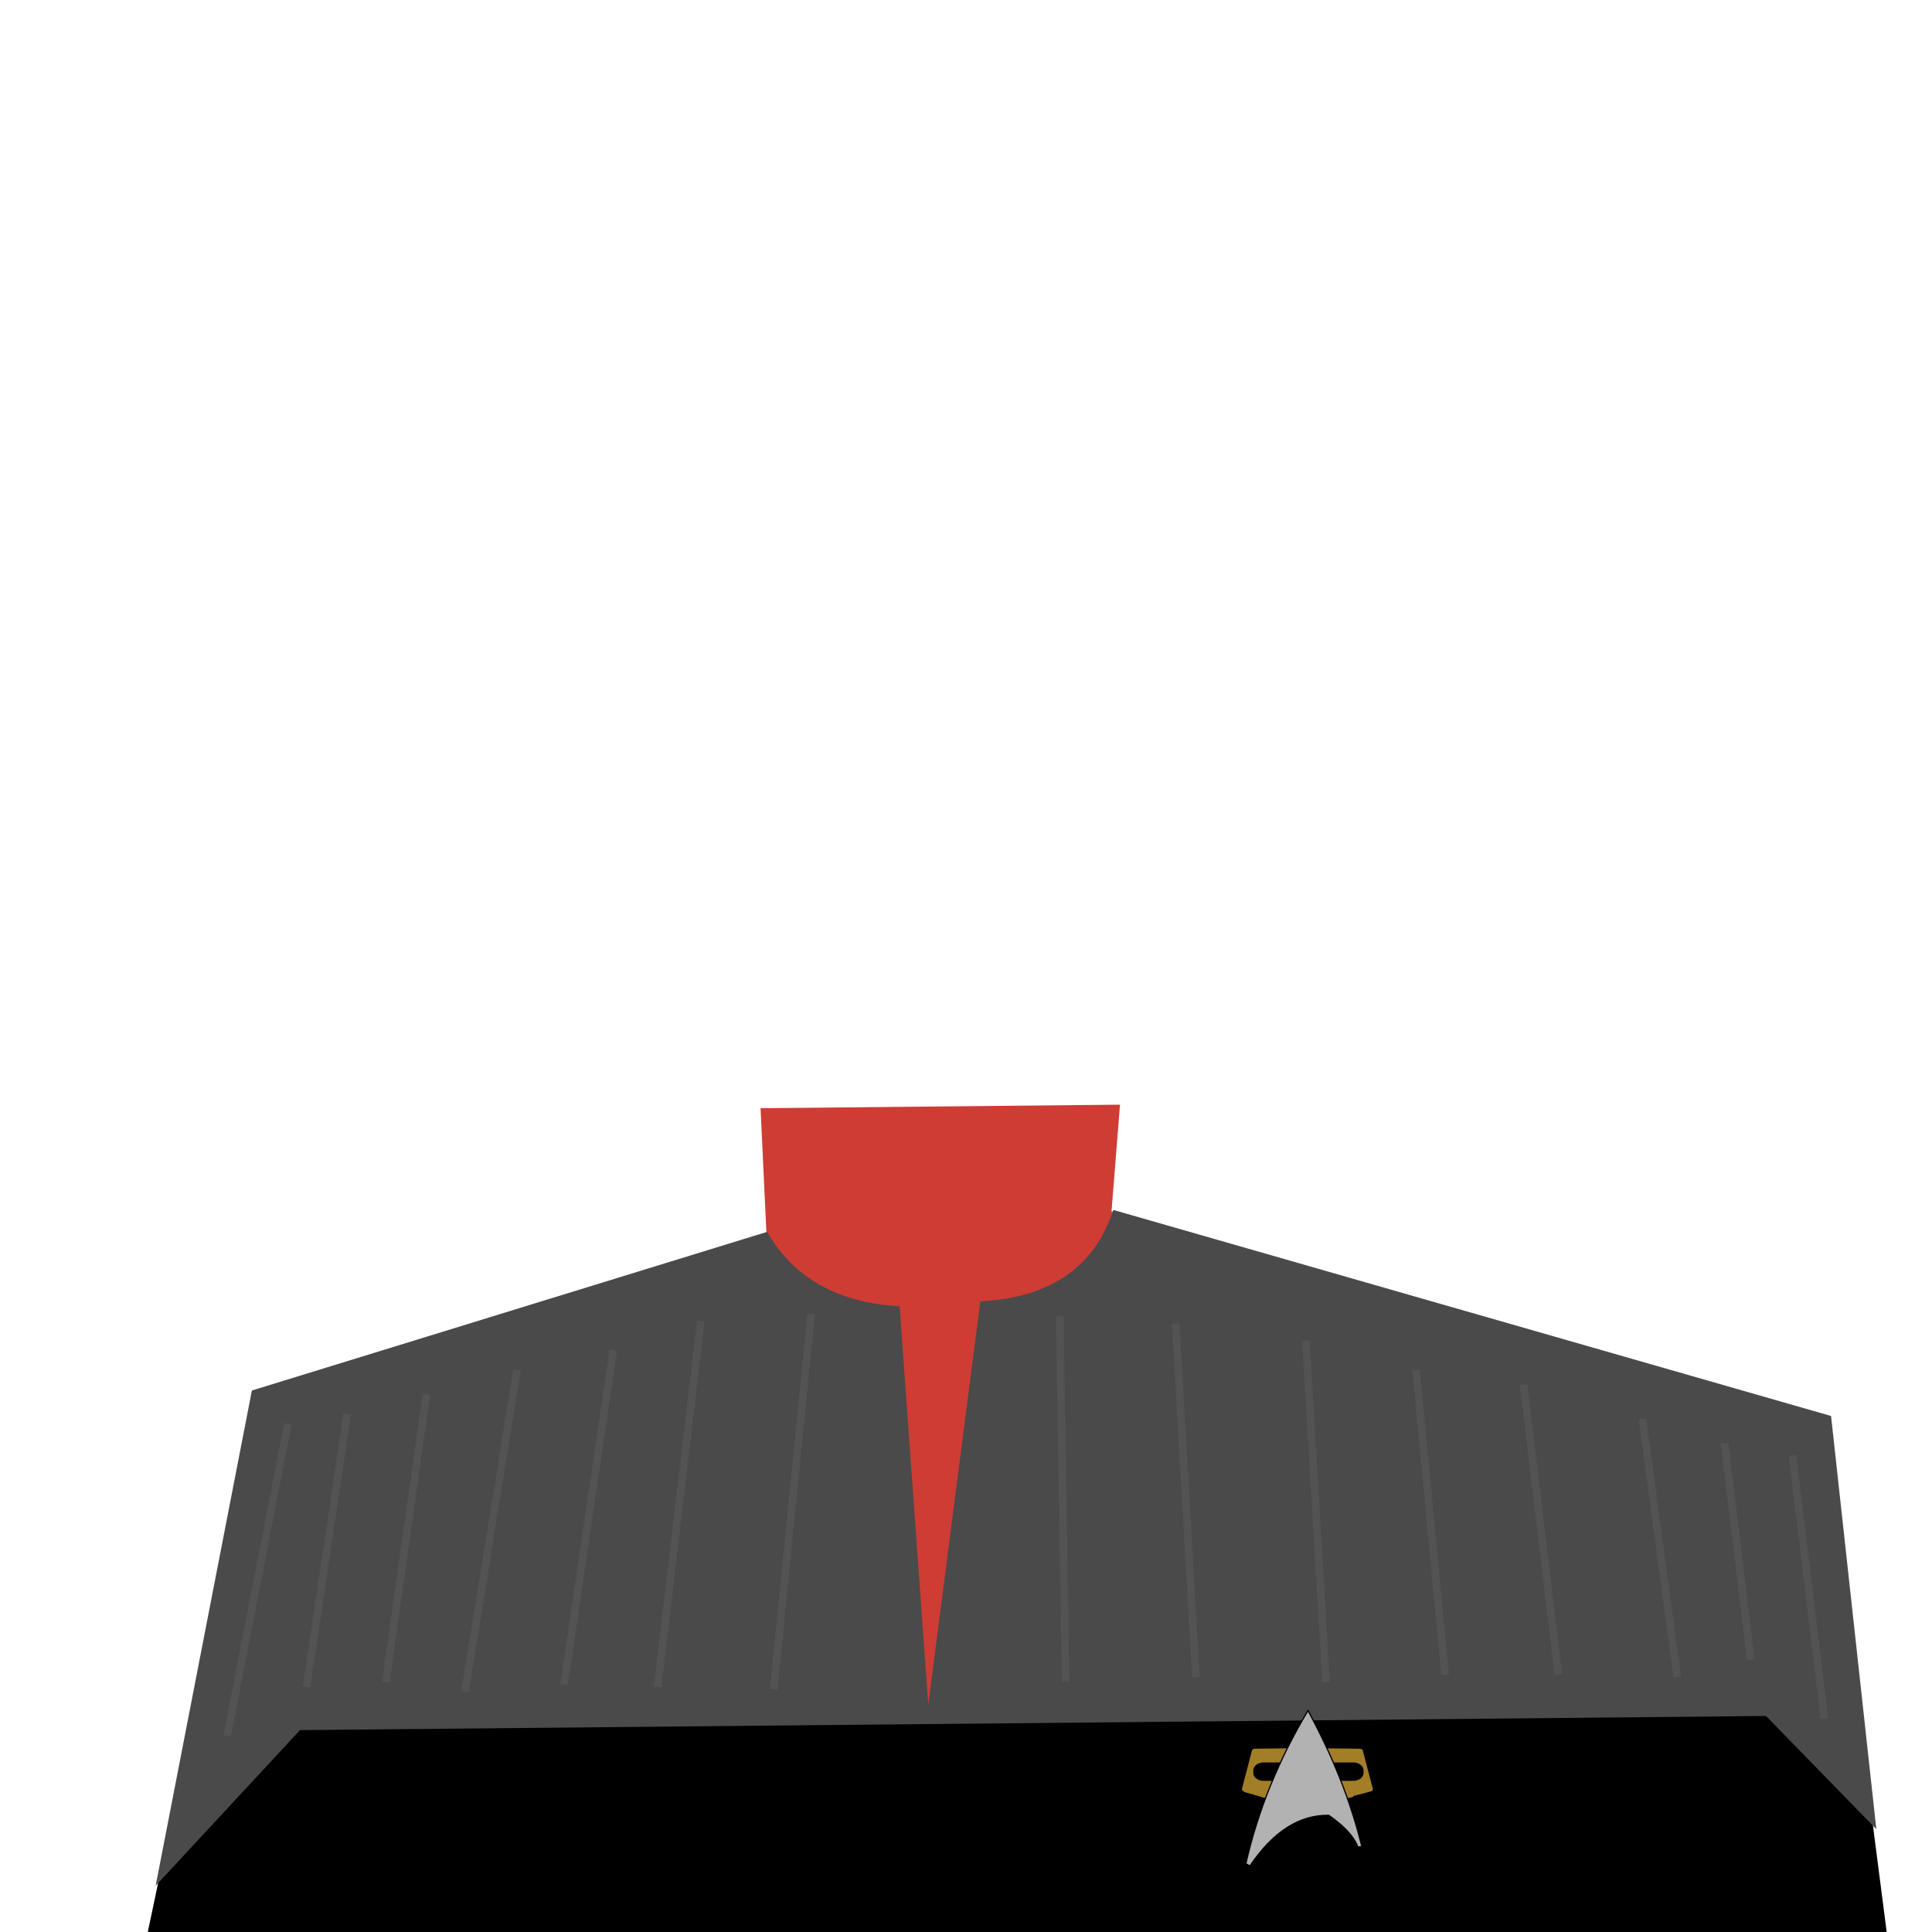
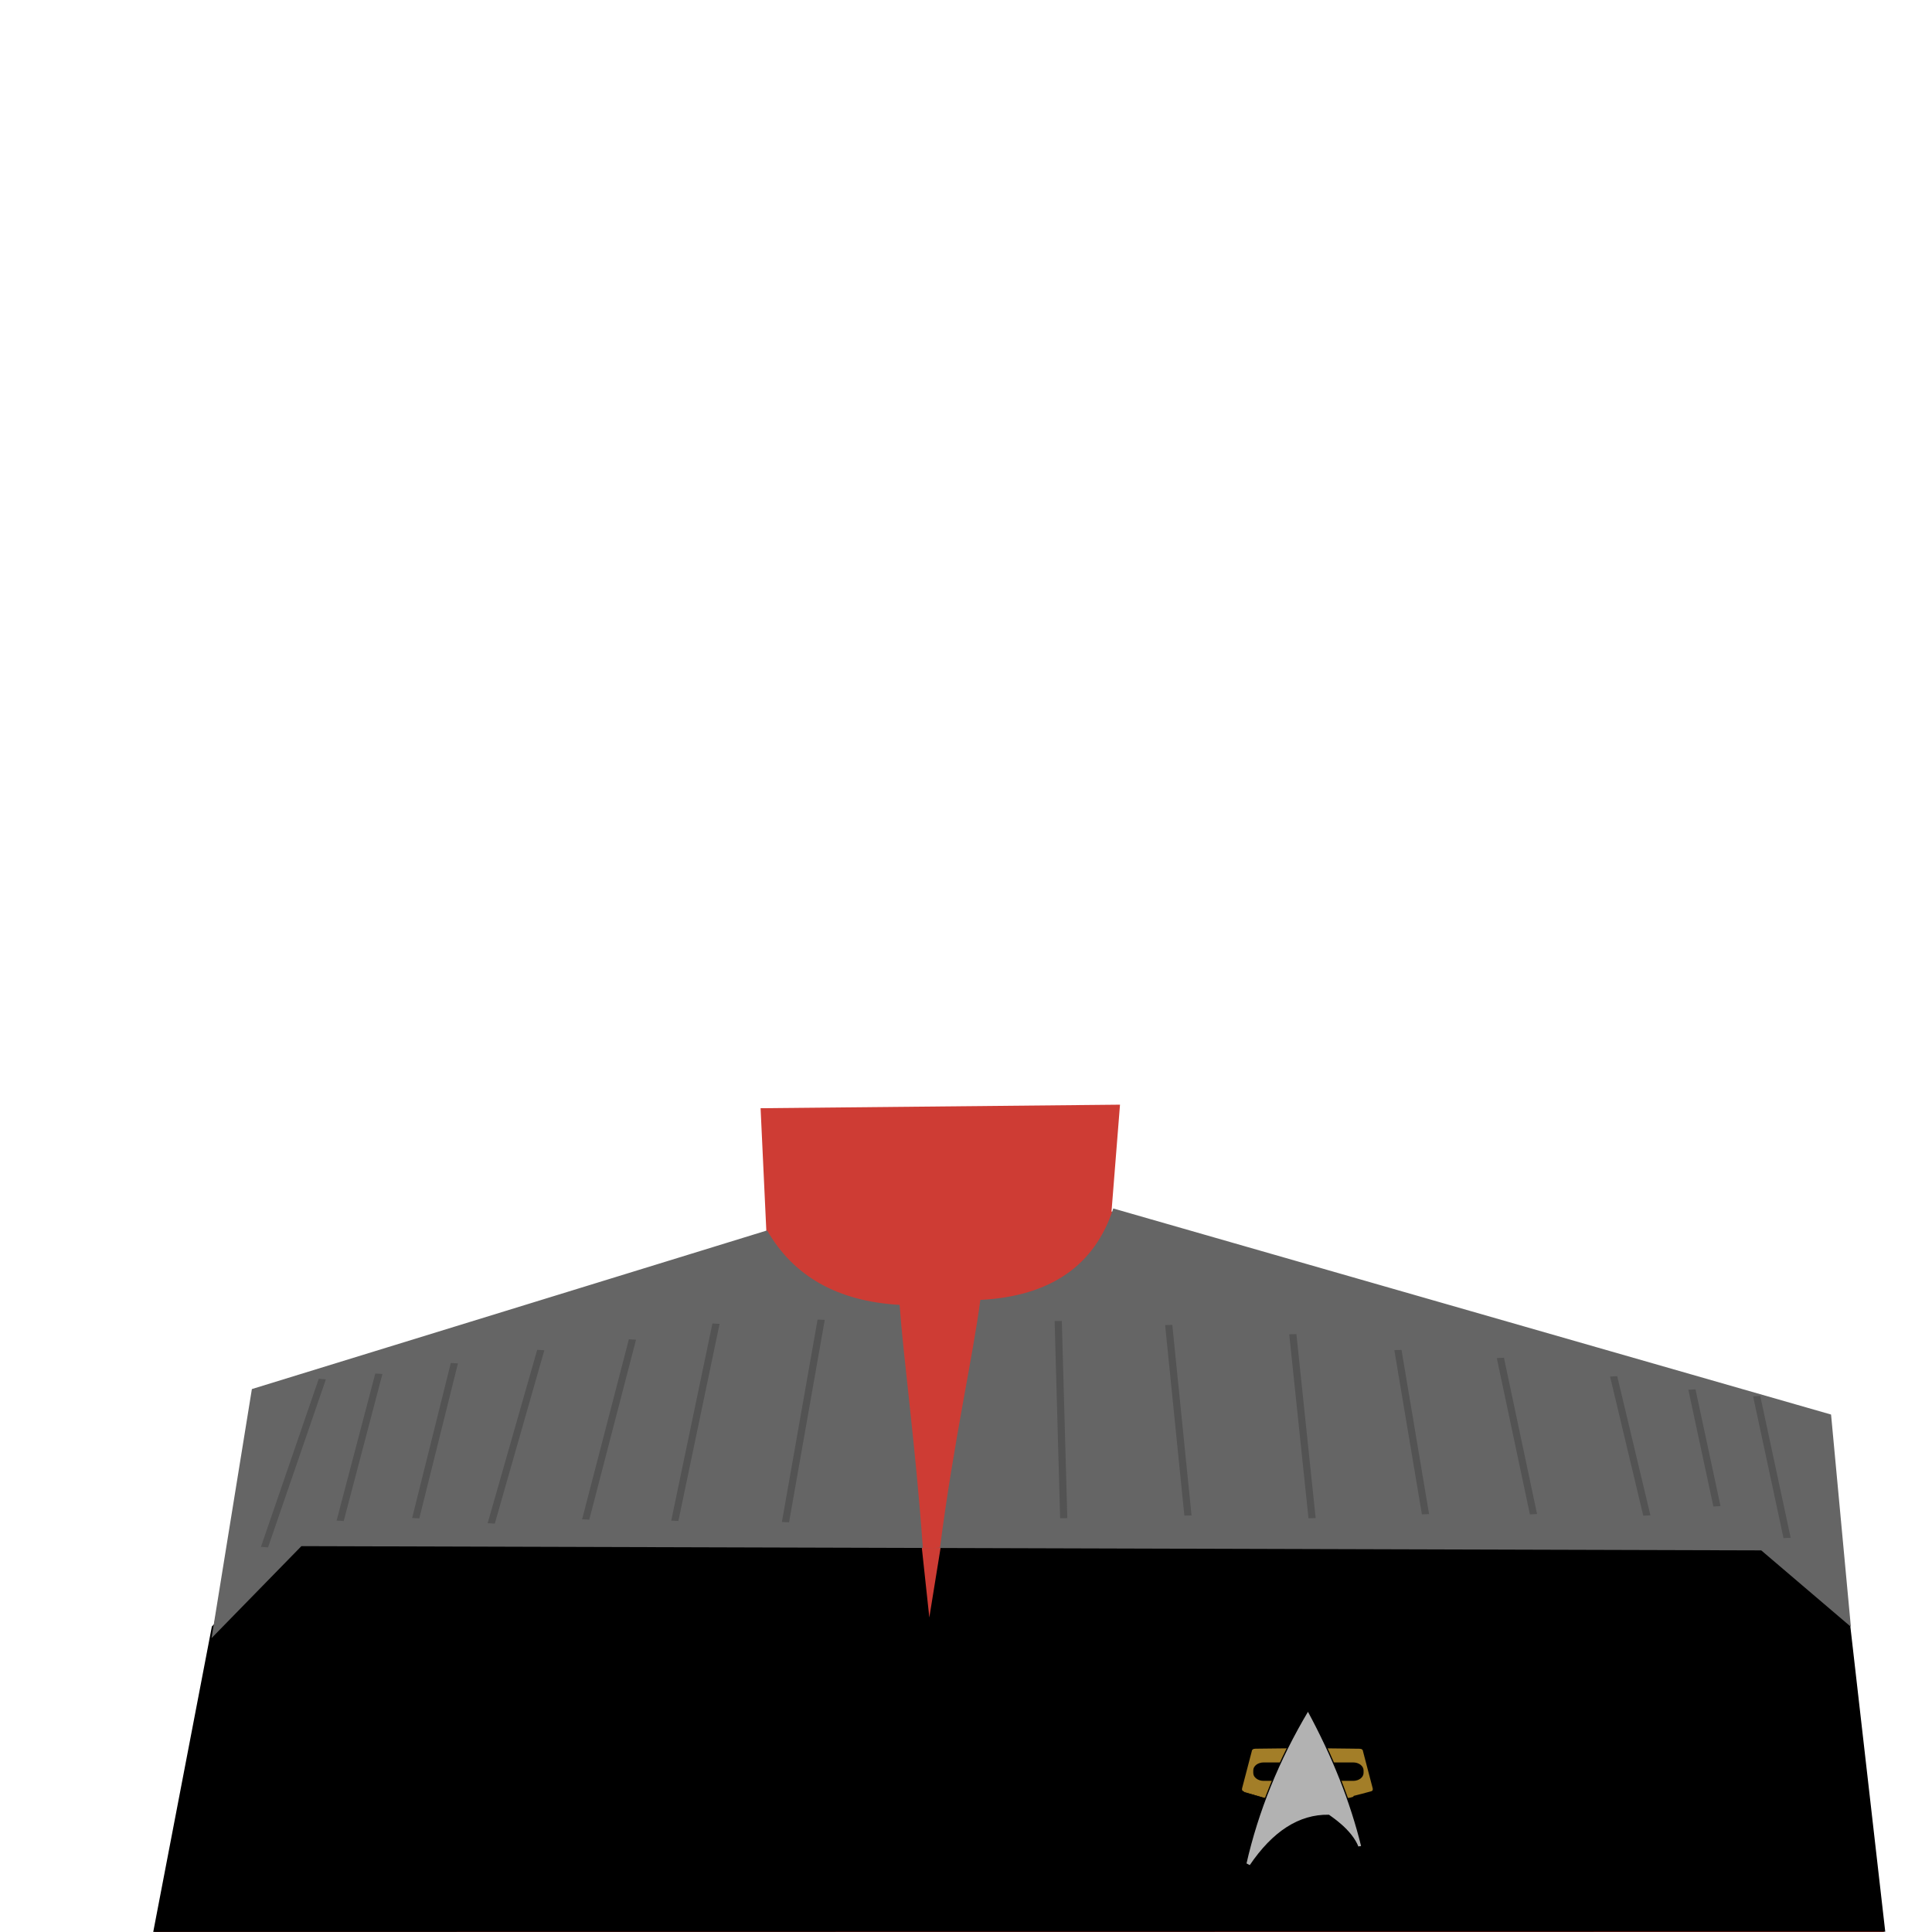
<svg xmlns="http://www.w3.org/2000/svg" width="512pt" height="512pt" viewBox="0 0 512 512">
  <style>
        .uniform-color {
            color: #CE3C34;
        }
    </style>
  <defs />
  <path id="shape0" transform="translate(39, 292.75)" fill="currentColor" class="uniform-color" fill-rule="evenodd" stroke-opacity="0" stroke="#000000" stroke-width="0" stroke-linecap="square" stroke-linejoin="bevel" d="M162.562 0.938L257.812 0L255.562 28.312L444.75 83.25L461.25 228L0 229.5L29.25 78L164.25 36.938Z" />
-   <path id="shape01" transform="translate(32.25, 453.25)" fill="#000000" fill-rule="evenodd" stroke-opacity="0" stroke="#000000" stroke-width="0" stroke-linecap="square" stroke-linejoin="bevel" d="M14.25 24L0 91.5L471 84L462 14.25L437.25 0L214 2.25L45.75 1.5Z" />
-   <path id="shape1" transform="translate(41.25, 320.6406)" fill="#4a4a4a" fill-rule="evenodd" stroke-opacity="0" stroke="#000000" stroke-width="0" stroke-linecap="square" stroke-linejoin="bevel" d="M197.156 25.547C198.675 46.659 201.206 81.847 204.75 131.109C211.189 81.234 215.787 45.609 218.547 24.234C237.094 23.262 248.839 15.184 253.781 0L444 54.609L456 164.109L426.75 134.109L38.25 137.859L0 179.109L25.5 47.859L162.047 5.812C169.056 18.022 180.759 24.6 197.156 25.547Z" />
+   <path id="shape01" transform="translate(40.60937, 407.0095)" fill="#000000" fill-rule="evenodd" stroke-opacity="0" stroke="#000000" stroke-width="0" stroke-linecap="square" stroke-linejoin="bevel" d="M15.537 24.025L0 104.967L459 104.905L449.644 23.062L426.338 3.456L208.687 2.993L205.671 21.651L203.665 2.992L38.65 0Z" />
+   <path id="shape1" transform="translate(56.0625, 320.2594)" fill="#656565" fill-rule="evenodd" stroke-opacity="0" stroke="#000000" stroke-width="0" stroke-linecap="square" stroke-linejoin="bevel" d="M182.344 25.547C183.387 40.047 186.509 62.201 188.507 89.978C188.903 90.037 192.719 89.952 193.048 89.893C196.705 61.562 201.829 38.988 203.735 24.234C222.282 23.262 234.027 15.184 238.969 0L429.188 54.609L434.438 110.859L410.688 90.609L23.812 89.484L0 113.859L10.688 47.859L147.235 5.812C154.244 18.022 165.947 24.6 182.344 25.547Z" />
  <g id="group0" transform="matrix(0.03000598 0 0 0.03000598 328.92 453.313)" fill="none">
    <g id="group1" transform="translate(0, 327.407)" fill="none">
      <path id="shape02" fill="#a37e28" fill-rule="evenodd" stroke-opacity="0" stroke="#000000" stroke-width="0" stroke-linecap="square" stroke-linejoin="bevel" d="M407.7 0L112.86 4.32L88.56 23.76L0 362.88L10.26 387.72L215.46 447.12L278.64 286.605L189.945 289.575L159.705 283.23L115.02 250.56L114.345 181.71L143.37 149.31L183.465 136.62L343.44 139.455L407.16 9.72Z" />
      <path id="shape11" transform="translate(758.7, 1.44)" fill="#a37e28" fill-rule="evenodd" stroke-opacity="0" stroke="#000000" stroke-width="0" stroke-linecap="square" stroke-linejoin="bevel" d="M0 0L296.46 3.78L319.14 13.5L325.62 33.48L410.4 361.8L406.08 381.24L386.64 391.5L180.36 447.12L118.935 286.335L240.3 285.66L271.62 279.315L309.96 250.83L317.79 199.53L301.86 161.865L257.31 135.945L57.915 135.81Z" />
    </g>
-     <path id="shape011" transform="translate(1.928496, 328.307)" fill="none" stroke="#000000" stroke-width="10.8" stroke-linecap="square" stroke-linejoin="bevel" d="M407.031 0L125.151 3.24C101.247 3.384 88.287 12.744 86.272 31.32C69.207 96.552 40.767 205.272 0.951 357.48C-2.459 375.075 3.3 385.875 18.232 389.88C148.119 425.592 212.919 443.592 212.631 443.88" />
+     <path id="shape011" transform="translate(1.9285, 328.307)" fill="none" stroke="#000000" stroke-width="10.8" stroke-linecap="square" stroke-linejoin="bevel" d="M407.031 0L125.151 3.24C101.247 3.384 88.287 12.744 86.272 31.32C69.207 96.552 40.767 205.272 0.951 357.48C-2.459 375.075 3.3 385.875 18.232 389.88C148.119 425.592 212.919 443.592 212.631 443.88" />
    <path id="shape111" transform="translate(112.32, 463.667)" fill="none" stroke="#000000" stroke-width="10.8" stroke-linecap="square" stroke-linejoin="bevel" d="M692.64 2.47909e-15L876.96 0C924.677 2.18621e-15 963.36 28.943 963.36 64.647L963.36 87.273C963.36 122.976 924.677 151.92 876.96 151.92L777.285 151.92M155.88 151.92L86.4 151.92C38.683 151.92 8.36716e-15 122.976 1.42109e-14 87.273L0 64.647C5.8437e-15 28.943 38.683 8.44673e-15 86.4 1.0633e-14L246.6 8.47831e-15" />
    <path id="shape0111" transform="matrix(-1 0 0 1 1167.955 328.4751)" fill="none" stroke="#000000" stroke-width="10.8" stroke-linecap="square" stroke-linejoin="bevel" d="M407.031 0L125.151 3.24C101.247 3.384 88.287 12.744 86.272 31.32C69.207 96.552 40.767 205.272 0.951 357.48C-2.459 375.075 3.3 385.875 18.232 389.88C148.119 425.592 227.499 443.592 227.211 443.88" />
    <path id="shape021" transform="translate(41.08771, -5.6843418860808e-14)" fill="#b2b2b2" stroke="#000000" stroke-width="10.8" stroke-linecap="square" stroke-linejoin="miter" stroke-miterlimit="2.16" d="M549.065 0C288.677 436.964 105.655 888.013 0 1353.15L36.801 1371.94C240.478 1070.25 472.297 921.381 732.257 925.339C744.677 936.217 931.709 1051.71 990.954 1207.01C997.726 1204.64 1009.01 1202.86 1024.81 1201.65C928.711 808.63 770.128 408.079 549.065 0Z" />
  </g>
-   <g id="group01" transform="matrix(1 0 0 0.8637256 60.375 349)" fill="none">
+   <g id="group01" transform="matrix(0.9533098 0 0 0.4654395 70.24998 350.2032)" fill="none">
    <path id="shape03" transform="translate(0, 33.75)" fill="none" stroke="#535353" stroke-width="2" stroke-linecap="square" stroke-linejoin="miter" stroke-miterlimit="2" d="M15.75 0L0 93.75" />
    <path id="shape12" transform="translate(21, 30.75)" fill="none" stroke="#535353" stroke-width="2" stroke-linecap="square" stroke-linejoin="miter" stroke-miterlimit="2" d="M10.5 0L0 81.75" />
    <path id="shape2" transform="translate(42, 24.75)" fill="none" stroke="#535353" stroke-width="2" stroke-linecap="square" stroke-linejoin="miter" stroke-miterlimit="2" d="M10.5 0L0 86.25" />
    <path id="shape3" transform="translate(63, 17.25)" fill="none" stroke="#535353" stroke-width="2" stroke-linecap="square" stroke-linejoin="miter" stroke-miterlimit="2" d="M13.5 0L0 96.75" />
    <path id="shape4" transform="translate(89.24999, 11.25)" fill="none" stroke="#535353" stroke-width="2" stroke-linecap="square" stroke-linejoin="miter" stroke-miterlimit="2" d="M12.75 0L0 100.5" />
    <path id="shape5" transform="translate(114, 2.25)" fill="none" stroke="#535353" stroke-width="2" stroke-linecap="square" stroke-linejoin="miter" stroke-miterlimit="2" d="M11.25 0L0 110.25" />
    <path id="shape6" transform="translate(144.75, 0)" fill="none" stroke="#535353" stroke-width="2" stroke-linecap="square" stroke-linejoin="miter" stroke-miterlimit="2" d="M9.75 0L0 113.25" />
    <path id="shape7" transform="translate(220.5, 0.7499999)" fill="none" stroke="#535353" stroke-width="2" stroke-linecap="square" stroke-linejoin="miter" stroke-miterlimit="2" d="M0 0L1.5 110.25" />
    <path id="shape8" transform="translate(251.25, 3)" fill="none" stroke="#535353" stroke-width="2" stroke-linecap="square" stroke-linejoin="miter" stroke-miterlimit="2" d="M0 0L5.25 106.5" />
    <path id="shape9" transform="translate(285.75, 8.249999)" fill="none" stroke="#535353" stroke-width="2" stroke-linecap="square" stroke-linejoin="miter" stroke-miterlimit="2" d="M0 0L5.25 102.75" />
    <path id="shape10" transform="translate(315, 17.25)" fill="none" stroke="#535353" stroke-width="2" stroke-linecap="square" stroke-linejoin="miter" stroke-miterlimit="2" d="M0 0L7.5 91.5" />
    <path id="shape112" transform="translate(343.5, 21.75)" fill="none" stroke="#535353" stroke-width="2" stroke-linecap="square" stroke-linejoin="miter" stroke-miterlimit="2" d="M0 0L9 87" />
    <path id="shape121" transform="translate(375, 32.25)" fill="none" stroke="#535353" stroke-width="2" stroke-linecap="square" stroke-linejoin="miter" stroke-miterlimit="2" d="M0 0L9 77.25" />
    <path id="shape13" transform="translate(414.75, 43.5)" fill="none" stroke="#535353" stroke-width="2" stroke-linecap="square" stroke-linejoin="miter" stroke-miterlimit="2" d="M0 0L8.25 78.75" />
    <path id="shape14" transform="translate(396.75, 39.75)" fill="none" stroke="#535353" stroke-width="2" stroke-linecap="square" stroke-linejoin="miter" stroke-miterlimit="2" d="M0 0L6.75 64.5" />
  </g>
</svg>
